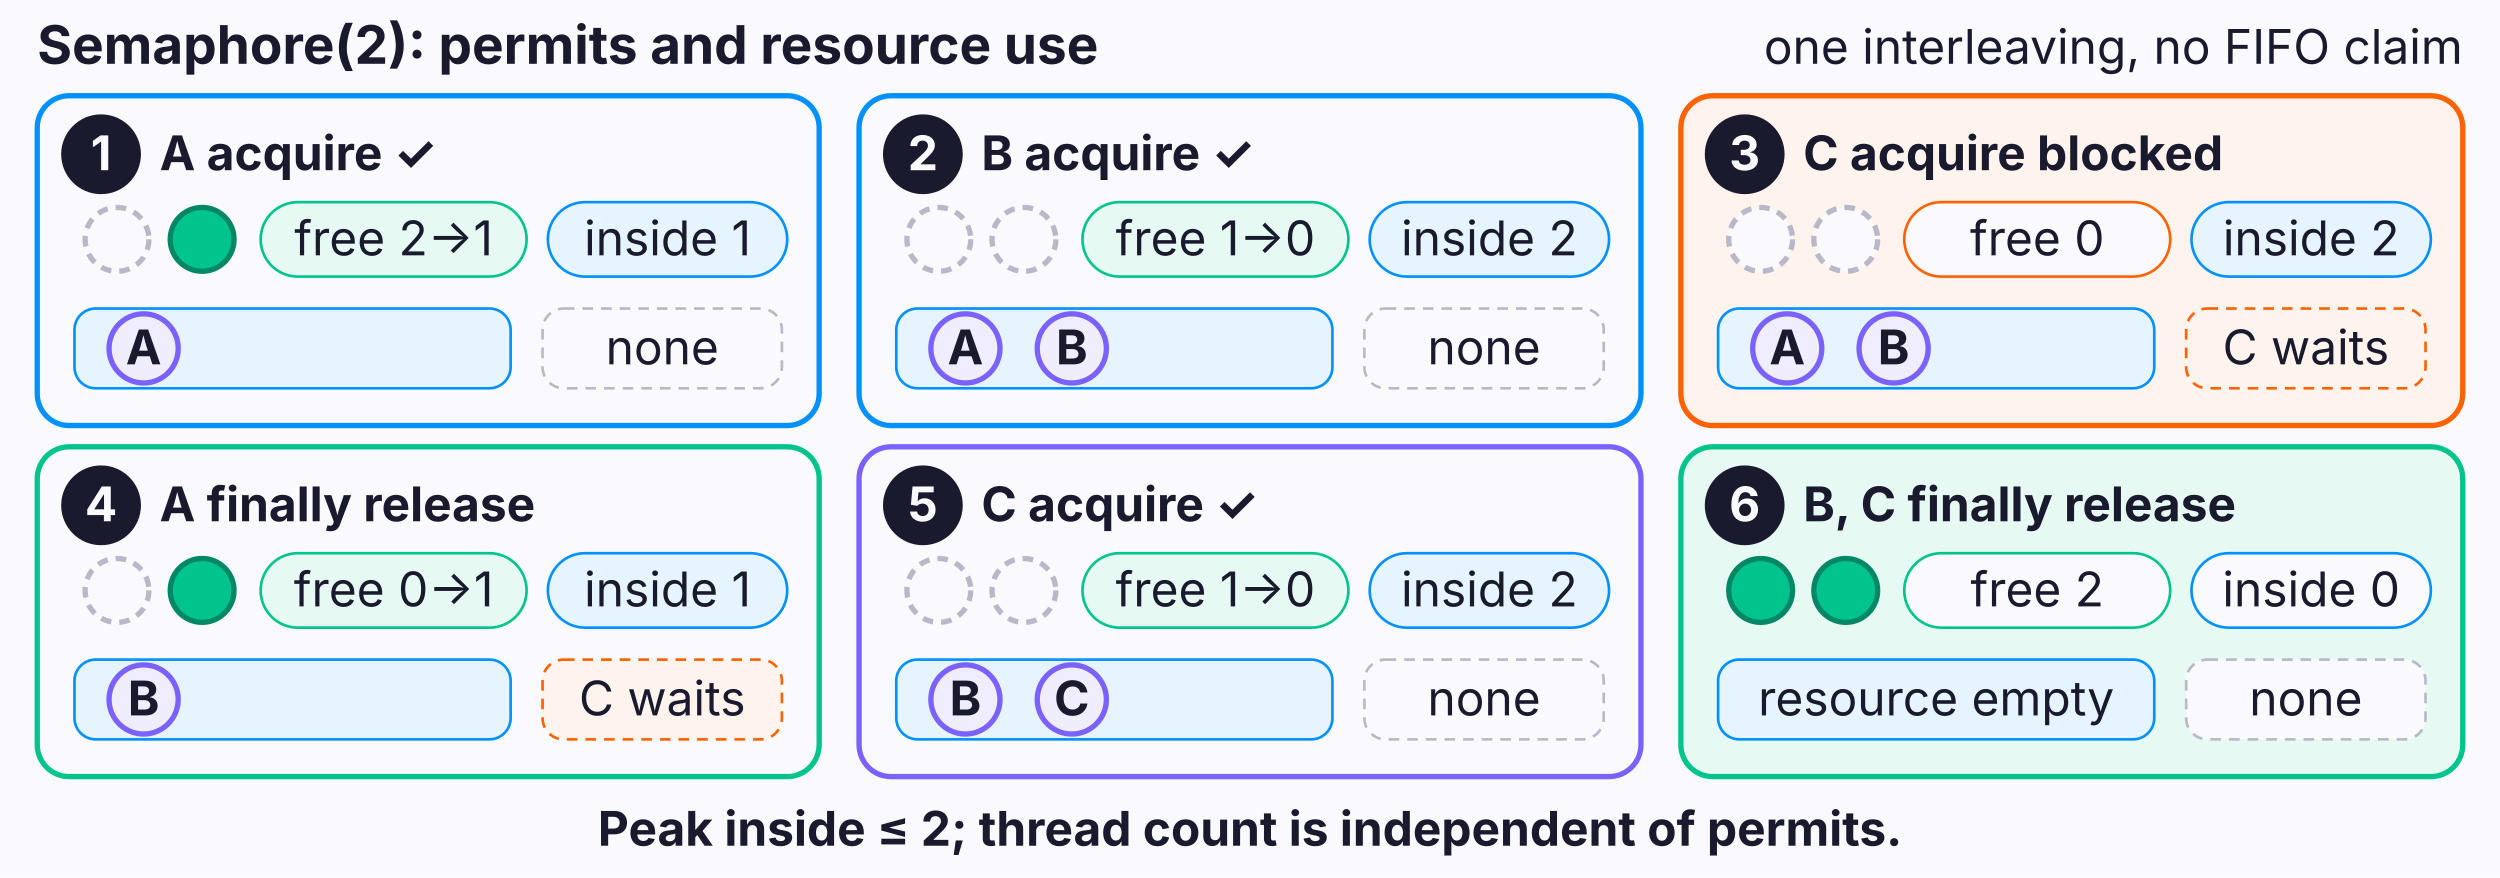
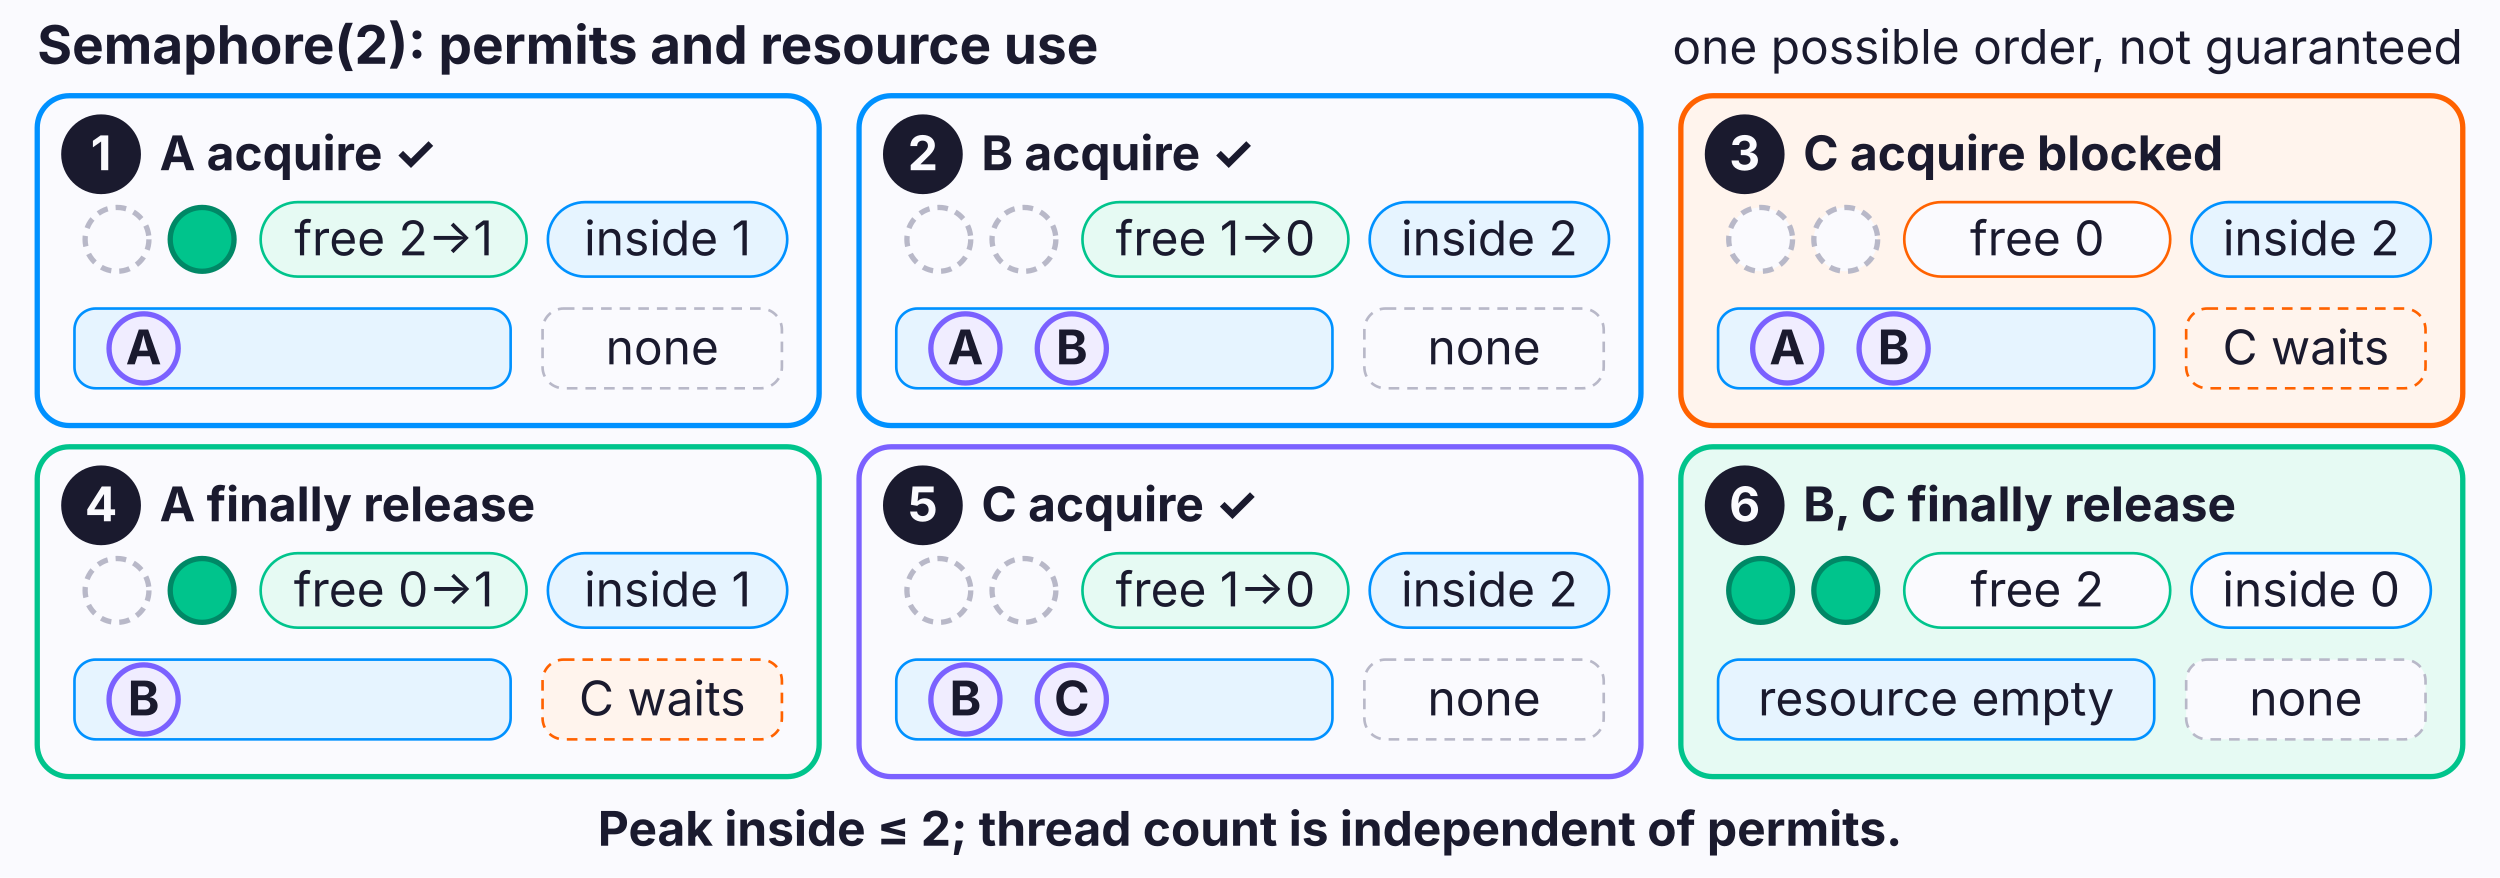
<svg xmlns="http://www.w3.org/2000/svg" viewBox="0 0 940 330" role="img" aria-label="Six numbered snapshots of Semaphore(2) show tasks A, B and C: A and B acquire permits, C waits outside, A releases, C acquires, then B and C release leaving two free permits and never more than two inside." font-family="Inter,sans-serif">
  <rect width="940" height="330" fill="#FAFAFE" />
  <text x="14" y="24" font-size="20" font-weight="700" fill="#1A1A2E">Semaphore(2): permits and resource use</text>
-   <text x="926" y="24" font-size="18" text-anchor="end" fill="#1A1A2E">one interleaving, no FIFO claim</text>
+   <text x="926" y="24" font-size="18" text-anchor="end" fill="#1A1A2E">one possible order, not guaranteed</text>
  <g id="semaphore-c1-pjava02" transform="translate(14,36)">
    <rect width="294" height="124" rx="12" fill="#FAFAFE" stroke="#0091FF" stroke-width="2" />
    <circle cx="24" cy="22" r="15" fill="#1A1A2E" />
    <text x="24" y="28" font-size="18" font-weight="700" text-anchor="middle" fill="#FAFAFE">1</text>
    <text x="46" y="28" font-size="18" font-weight="700" fill="#1A1A2E">A acquire ✓</text>
    <circle cx="30" cy="54" r="12" fill="#FAFAFE" stroke="#B8B8C8" stroke-width="2" stroke-dasharray="4 3" />
    <circle cx="62" cy="54" r="12" fill="#00C48C" stroke="#008866" stroke-width="2" />
    <rect x="84" y="40" width="100" height="28" rx="14" fill="#E6FAF3" stroke="#00C48C" />
    <text x="134" y="60" font-size="18" text-anchor="middle" fill="#1A1A2E">free 2→1</text>
    <rect x="192" y="40" width="90" height="28" rx="14" fill="#E6F4FF" stroke="#0091FF" />
    <text x="237" y="60" font-size="18" text-anchor="middle" fill="#1A1A2E">inside 1</text>
    <rect x="14" y="80" width="164" height="30" rx="8" fill="#E6F4FF" stroke="#0091FF" />
    <circle cx="40" cy="95" r="13" fill="#F0EDFF" stroke="#7B61FF" stroke-width="2" />
    <text x="40" y="101" font-size="18" font-weight="700" text-anchor="middle" fill="#1A1A2E">A</text>
    <rect x="190" y="80" width="90" height="30" rx="8" fill="#FAFAFE" stroke="#B8B8C8" stroke-dasharray="4 3" />
    <text x="235" y="101" font-size="18" text-anchor="middle" fill="#1A1A2E">none</text>
  </g>
  <g id="semaphore-c2-pjava02" transform="translate(323,36)">
    <rect width="294" height="124" rx="12" fill="#FAFAFE" stroke="#0091FF" stroke-width="2" />
    <circle cx="24" cy="22" r="15" fill="#1A1A2E" />
    <text x="24" y="28" font-size="18" font-weight="700" text-anchor="middle" fill="#FAFAFE">2</text>
    <text x="46" y="28" font-size="18" font-weight="700" fill="#1A1A2E">B acquire ✓</text>
    <circle cx="30" cy="54" r="12" fill="#FAFAFE" stroke="#B8B8C8" stroke-width="2" stroke-dasharray="4 3" />
    <circle cx="62" cy="54" r="12" fill="#FAFAFE" stroke="#B8B8C8" stroke-width="2" stroke-dasharray="4 3" />
    <rect x="84" y="40" width="100" height="28" rx="14" fill="#E6FAF3" stroke="#00C48C" />
    <text x="134" y="60" font-size="18" text-anchor="middle" fill="#1A1A2E">free 1→0</text>
    <rect x="192" y="40" width="90" height="28" rx="14" fill="#E6F4FF" stroke="#0091FF" />
    <text x="237" y="60" font-size="18" text-anchor="middle" fill="#1A1A2E">inside 2</text>
    <rect x="14" y="80" width="164" height="30" rx="8" fill="#E6F4FF" stroke="#0091FF" />
    <circle cx="40" cy="95" r="13" fill="#F0EDFF" stroke="#7B61FF" stroke-width="2" />
    <text x="40" y="101" font-size="18" font-weight="700" text-anchor="middle" fill="#1A1A2E">A</text>
    <circle cx="80" cy="95" r="13" fill="#F0EDFF" stroke="#7B61FF" stroke-width="2" />
    <text x="80" y="101" font-size="18" font-weight="700" text-anchor="middle" fill="#1A1A2E">B</text>
    <rect x="190" y="80" width="90" height="30" rx="8" fill="#FAFAFE" stroke="#B8B8C8" stroke-dasharray="4 3" />
    <text x="235" y="101" font-size="18" text-anchor="middle" fill="#1A1A2E">none</text>
  </g>
  <g id="semaphore-c3-pjava02" transform="translate(632,36)">
    <rect width="294" height="124" rx="12" fill="#FFF4ED" stroke="#FF6200" stroke-width="2" />
    <circle cx="24" cy="22" r="15" fill="#1A1A2E" />
    <text x="24" y="28" font-size="18" font-weight="700" text-anchor="middle" fill="#FAFAFE">3</text>
    <text x="46" y="28" font-size="18" font-weight="700" fill="#1A1A2E">C acquire blocked</text>
    <circle cx="30" cy="54" r="12" fill="#FAFAFE" stroke="#B8B8C8" stroke-width="2" stroke-dasharray="4 3" />
    <circle cx="62" cy="54" r="12" fill="#FAFAFE" stroke="#B8B8C8" stroke-width="2" stroke-dasharray="4 3" />
    <rect x="84" y="40" width="100" height="28" rx="14" fill="#FAFAFE" stroke="#FF6200" />
    <text x="134" y="60" font-size="18" text-anchor="middle" fill="#1A1A2E">free 0</text>
    <rect x="192" y="40" width="90" height="28" rx="14" fill="#E6F4FF" stroke="#0091FF" />
    <text x="237" y="60" font-size="18" text-anchor="middle" fill="#1A1A2E">inside 2</text>
    <rect x="14" y="80" width="164" height="30" rx="8" fill="#E6F4FF" stroke="#0091FF" />
    <circle cx="40" cy="95" r="13" fill="#F0EDFF" stroke="#7B61FF" stroke-width="2" />
    <text x="40" y="101" font-size="18" font-weight="700" text-anchor="middle" fill="#1A1A2E">A</text>
    <circle cx="80" cy="95" r="13" fill="#F0EDFF" stroke="#7B61FF" stroke-width="2" />
    <text x="80" y="101" font-size="18" font-weight="700" text-anchor="middle" fill="#1A1A2E">B</text>
    <rect x="190" y="80" width="90" height="30" rx="8" fill="#FFF4ED" stroke="#FF6200" stroke-dasharray="4 3" />
    <text x="235" y="101" font-size="18" text-anchor="middle" fill="#1A1A2E">C waits</text>
  </g>
  <g id="semaphore-c4-pjava02" transform="translate(14,168)">
    <rect width="294" height="124" rx="12" fill="#FAFAFE" stroke="#00C48C" stroke-width="2" />
    <circle cx="24" cy="22" r="15" fill="#1A1A2E" />
    <text x="24" y="28" font-size="18" font-weight="700" text-anchor="middle" fill="#FAFAFE">4</text>
    <text x="46" y="28" font-size="18" font-weight="700" fill="#1A1A2E">A finally release</text>
    <circle cx="30" cy="54" r="12" fill="#FAFAFE" stroke="#B8B8C8" stroke-width="2" stroke-dasharray="4 3" />
    <circle cx="62" cy="54" r="12" fill="#00C48C" stroke="#008866" stroke-width="2" />
    <rect x="84" y="40" width="100" height="28" rx="14" fill="#E6FAF3" stroke="#00C48C" />
    <text x="134" y="60" font-size="18" text-anchor="middle" fill="#1A1A2E">free 0→1</text>
    <rect x="192" y="40" width="90" height="28" rx="14" fill="#E6F4FF" stroke="#0091FF" />
    <text x="237" y="60" font-size="18" text-anchor="middle" fill="#1A1A2E">inside 1</text>
    <rect x="14" y="80" width="164" height="30" rx="8" fill="#E6F4FF" stroke="#0091FF" />
    <circle cx="40" cy="95" r="13" fill="#F0EDFF" stroke="#7B61FF" stroke-width="2" />
    <text x="40" y="101" font-size="18" font-weight="700" text-anchor="middle" fill="#1A1A2E">B</text>
    <rect x="190" y="80" width="90" height="30" rx="8" fill="#FFF4ED" stroke="#FF6200" stroke-dasharray="4 3" />
    <text x="235" y="101" font-size="18" text-anchor="middle" fill="#1A1A2E">C waits</text>
  </g>
  <g id="semaphore-c5-pjava02" transform="translate(323,168)">
    <rect width="294" height="124" rx="12" fill="#FAFAFE" stroke="#7B61FF" stroke-width="2" />
    <circle cx="24" cy="22" r="15" fill="#1A1A2E" />
    <text x="24" y="28" font-size="18" font-weight="700" text-anchor="middle" fill="#FAFAFE">5</text>
    <text x="46" y="28" font-size="18" font-weight="700" fill="#1A1A2E">C acquire ✓</text>
    <circle cx="30" cy="54" r="12" fill="#FAFAFE" stroke="#B8B8C8" stroke-width="2" stroke-dasharray="4 3" />
    <circle cx="62" cy="54" r="12" fill="#FAFAFE" stroke="#B8B8C8" stroke-width="2" stroke-dasharray="4 3" />
    <rect x="84" y="40" width="100" height="28" rx="14" fill="#E6FAF3" stroke="#00C48C" />
    <text x="134" y="60" font-size="18" text-anchor="middle" fill="#1A1A2E">free 1→0</text>
    <rect x="192" y="40" width="90" height="28" rx="14" fill="#E6F4FF" stroke="#0091FF" />
    <text x="237" y="60" font-size="18" text-anchor="middle" fill="#1A1A2E">inside 2</text>
    <rect x="14" y="80" width="164" height="30" rx="8" fill="#E6F4FF" stroke="#0091FF" />
    <circle cx="40" cy="95" r="13" fill="#F0EDFF" stroke="#7B61FF" stroke-width="2" />
    <text x="40" y="101" font-size="18" font-weight="700" text-anchor="middle" fill="#1A1A2E">B</text>
    <circle cx="80" cy="95" r="13" fill="#F0EDFF" stroke="#7B61FF" stroke-width="2" />
    <text x="80" y="101" font-size="18" font-weight="700" text-anchor="middle" fill="#1A1A2E">C</text>
    <rect x="190" y="80" width="90" height="30" rx="8" fill="#FAFAFE" stroke="#B8B8C8" stroke-dasharray="4 3" />
    <text x="235" y="101" font-size="18" text-anchor="middle" fill="#1A1A2E">none</text>
  </g>
  <g id="semaphore-c6-pjava02" transform="translate(632,168)">
    <rect width="294" height="124" rx="12" fill="#E6FAF3" stroke="#00C48C" stroke-width="2" />
    <circle cx="24" cy="22" r="15" fill="#1A1A2E" />
    <text x="24" y="28" font-size="18" font-weight="700" text-anchor="middle" fill="#FAFAFE">6</text>
    <text x="46" y="28" font-size="18" font-weight="700" fill="#1A1A2E">B, C finally release</text>
    <circle cx="30" cy="54" r="12" fill="#00C48C" stroke="#008866" stroke-width="2" />
    <circle cx="62" cy="54" r="12" fill="#00C48C" stroke="#008866" stroke-width="2" />
    <rect x="84" y="40" width="100" height="28" rx="14" fill="#FAFAFE" stroke="#00C48C" />
    <text x="134" y="60" font-size="18" text-anchor="middle" fill="#1A1A2E">free 2</text>
    <rect x="192" y="40" width="90" height="28" rx="14" fill="#FAFAFE" stroke="#0091FF" />
    <text x="237" y="60" font-size="18" text-anchor="middle" fill="#1A1A2E">inside 0</text>
    <rect x="14" y="80" width="164" height="30" rx="8" fill="#E6F4FF" stroke="#0091FF" />
    <text x="96" y="101" font-size="18" text-anchor="middle" fill="#1A1A2E">resource empty</text>
    <rect x="190" y="80" width="90" height="30" rx="8" fill="#FAFAFE" stroke="#B8B8C8" stroke-dasharray="4 3" />
    <text x="235" y="101" font-size="18" text-anchor="middle" fill="#1A1A2E">none</text>
  </g>
  <text x="470" y="318" font-size="18" font-weight="700" text-anchor="middle" fill="#1A1A2E">Peak inside ≤ 2; thread count is independent of permits.</text>
</svg>
